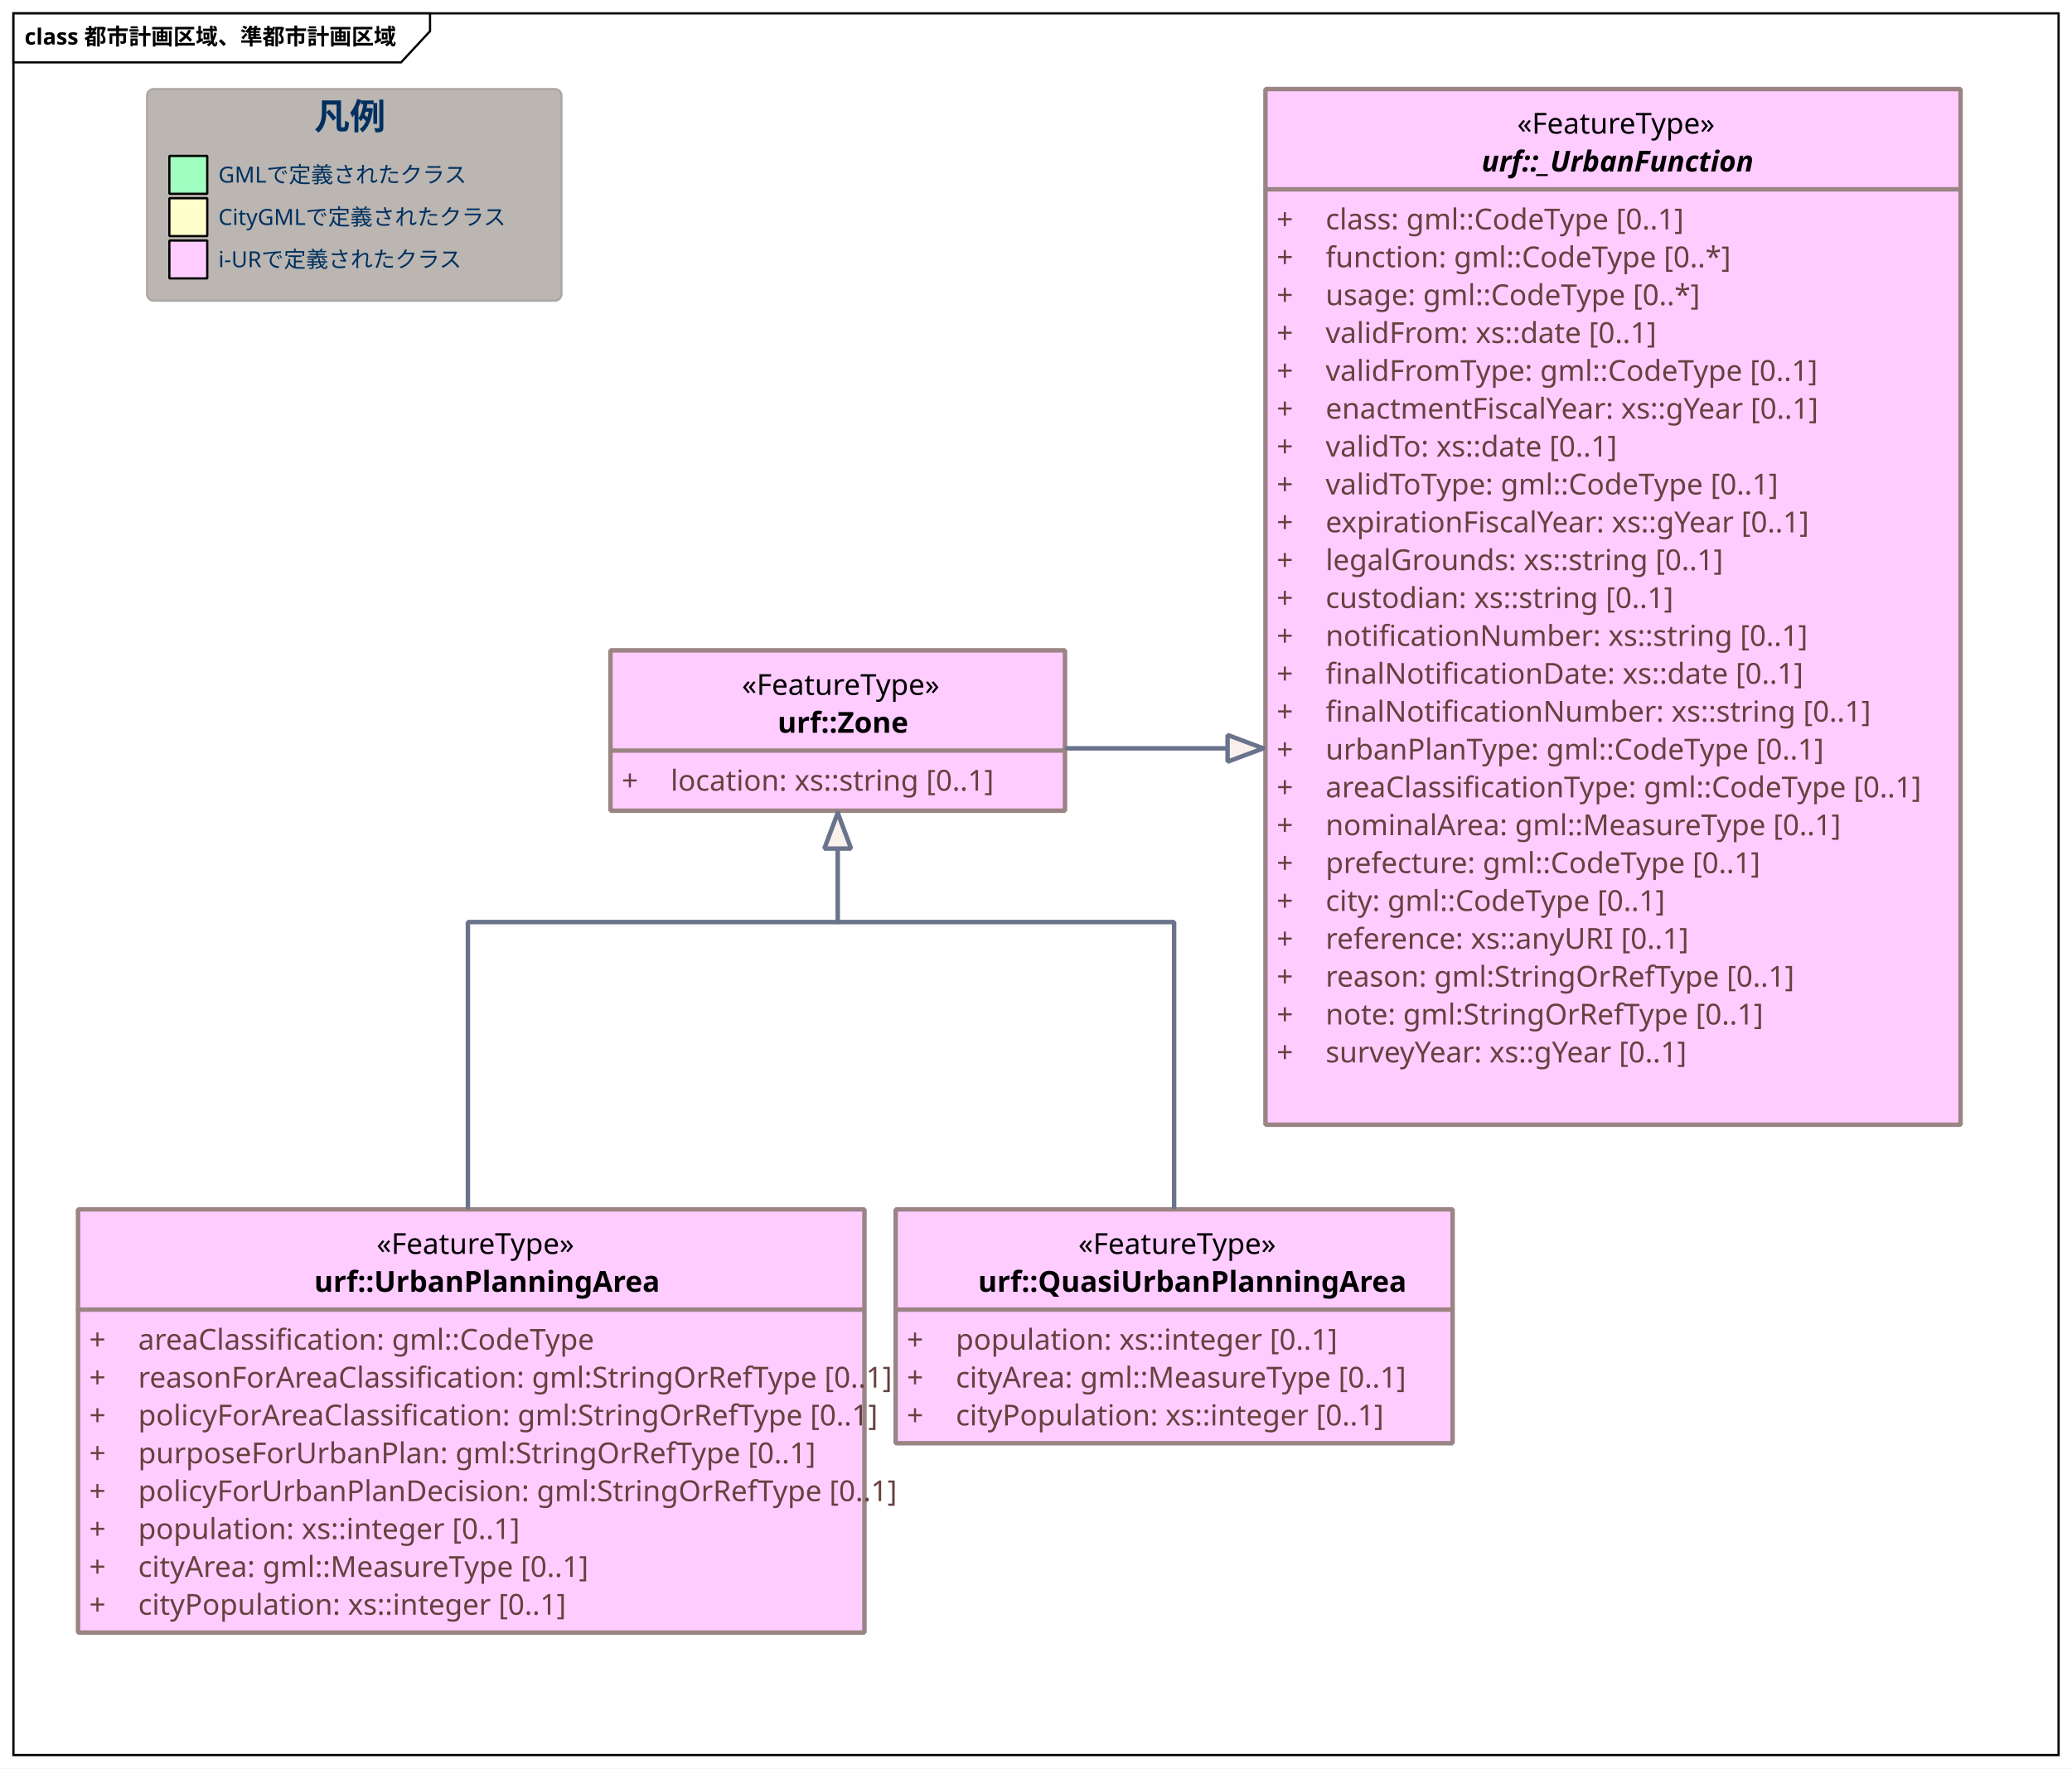
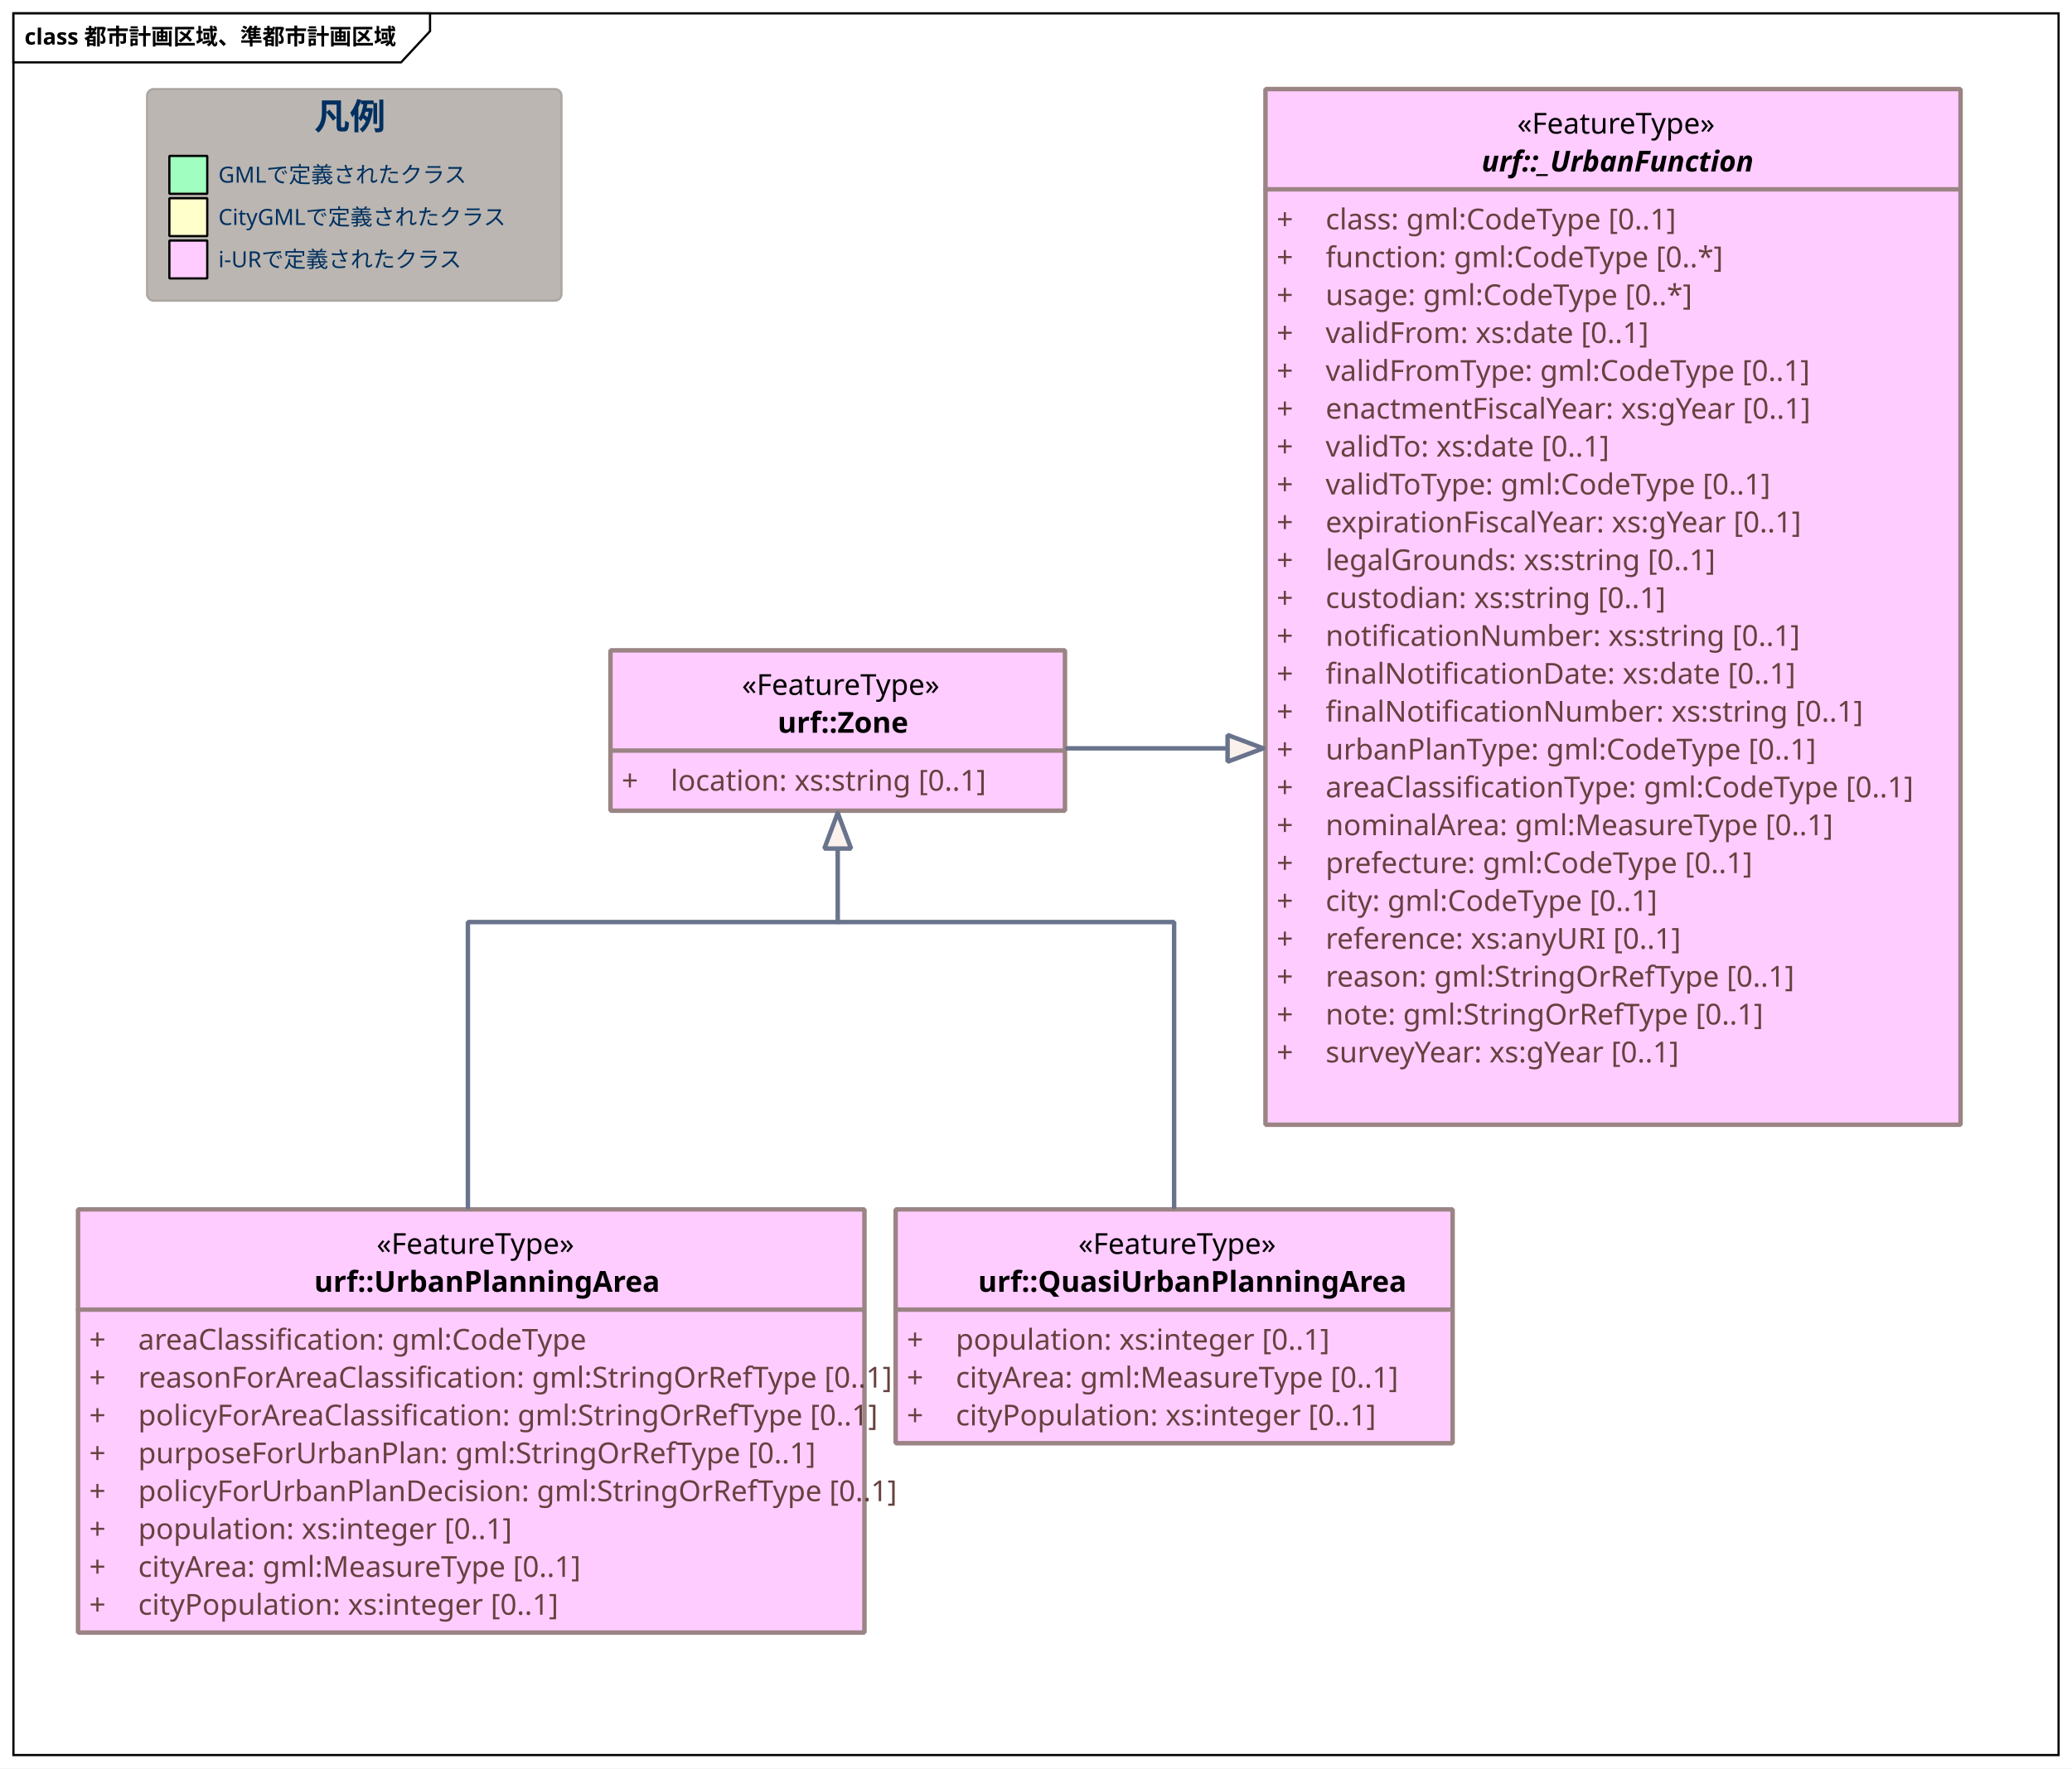
<svg xmlns="http://www.w3.org/2000/svg" width="24.61cm" height="21.01cm" viewBox="0 0 930 794">
  <g style="fill:#FFFFFF;fill-opacity:1.00;">
    <rect x="0" y="0" width="930" height="794" shape-rendering="auto" />
  </g>
  <g style="stroke-width:1;stroke-linecap:square;stroke-linejoin:miter; fill:#000000;fill-opacity:0.00; stroke:#000000; stroke-opacity:1.00">
    <path d="M 6 6 L 6 788 L 924 788 L 924 6 L 6 6" shape-rendering="auto" />
  </g>
  <g style="stroke-width:1;stroke-linecap:square;stroke-linejoin:miter; fill:#FFFFFF;fill-opacity:1.00; stroke:#000000; stroke-opacity:1.00">
    <polygon points="6 28 180 28 193 14 193 6 6 6 6 28" shape-rendering="auto" style="fill-rule:evenodd;" />
  </g>
  <g style="stroke-width:1;stroke-linecap:square;stroke-linejoin:miter; fill:#000000;fill-opacity:1.00; stroke:#000000; stroke-opacity:0.00">
    <text x="11.00" y="20.00" textLength="167" style="font-family:メイリオ; font-weight:700; font-style:normal; font-size:10px; fill:#000000;fill-opacity:1.00; stroke:#000000; stroke-opacity:0.00 stroke-width:0; white-space: pre;" xml:space="preserve" transform="rotate(-0.00 11.00 20.00)">class 都市計画区域、準都市計画区域</text>
  </g>
  <g style="stroke-width:2;stroke-linecap:round;stroke-linejoin:bevel; fill:#FFCCFF;fill-opacity:1.00; stroke:#9A8484; stroke-opacity:1.00">
    <rect x="568" y="40" width="312" height="465" rx="0.00" shape-rendering="auto" />
  </g>
  <g style="stroke-width:1;stroke-linecap:round;stroke-linejoin:bevel; fill:#000000;fill-opacity:1.00; stroke:#000000; stroke-opacity:0.00">
    <text x="681.00" y="60.00" textLength="85" style="font-family:Yu Gothic UI; font-weight:400; font-style:normal; font-size:13px; fill:#000000;fill-opacity:1.00; stroke:#000000; stroke-opacity:0.00 stroke-width:0; white-space: pre;" xml:space="preserve" transform="rotate(-0.00 681.00 60.00)">«FeatureType»</text>
    <text x="665.00" y="77.00" textLength="118" style="font-family:Yu Gothic UI; font-weight:700; font-style:italic; font-size:13px; fill:#000000;fill-opacity:1.00; stroke:#000000; stroke-opacity:0.00 stroke-width:0; white-space: pre;" xml:space="preserve" transform="rotate(-0.00 665.00 77.00)">urf::_UrbanFunction</text>
  </g>
  <g style="stroke-width:2;stroke-linecap:round;stroke-linejoin:bevel; fill:#000000;fill-opacity:0.00; stroke:#9A8484; stroke-opacity:1.00">
    <path d="M 568 85 L 879 85" shape-rendering="auto" />
  </g>
  <g style="stroke-width:1;stroke-linecap:round;stroke-linejoin:bevel; fill:#66413F;fill-opacity:1.00; stroke:#000000; stroke-opacity:0.00">
    <text x="573.00" y="103.00" textLength="13" style="font-family:Yu Gothic UI; font-weight:400; font-style:normal; font-size:13px; fill:#66413F;fill-opacity:1.00; stroke:#000000; stroke-opacity:0.00 stroke-width:0; white-space: pre;" xml:space="preserve" transform="rotate(-0.00 573.00 103.00)">+ </text>
-     <text x="595.00" y="103.00" textLength="154" style="font-family:Yu Gothic UI; font-weight:400; font-style:normal; font-size:13px; fill:#66413F;fill-opacity:1.00; stroke:#000000; stroke-opacity:0.00 stroke-width:0; white-space: pre;" xml:space="preserve" transform="rotate(-0.00 595.00 103.00)">class: gml::CodeType [0..1]</text>
+     <text x="595.00" y="103.00" textLength="151" style="font-family:Yu Gothic UI; font-weight:400; font-style:normal; font-size:13px; fill:#66413F;fill-opacity:1.00; stroke:#000000; stroke-opacity:0.00 stroke-width:0; white-space: pre;" xml:space="preserve" transform="rotate(-0.00 595.00 103.00)">class: gml:CodeType [0..1]</text>
    <text x="573.00" y="120.00" textLength="13" style="font-family:Yu Gothic UI; font-weight:400; font-style:normal; font-size:13px; fill:#66413F;fill-opacity:1.00; stroke:#000000; stroke-opacity:0.00 stroke-width:0; white-space: pre;" xml:space="preserve" transform="rotate(-0.00 573.00 120.00)">+ </text>
-     <text x="595.00" y="120.00" textLength="170" style="font-family:Yu Gothic UI; font-weight:400; font-style:normal; font-size:13px; fill:#66413F;fill-opacity:1.00; stroke:#000000; stroke-opacity:0.00 stroke-width:0; white-space: pre;" xml:space="preserve" transform="rotate(-0.00 595.00 120.00)">function: gml::CodeType [0..*]</text>
+     <text x="595.00" y="120.00" textLength="167" style="font-family:Yu Gothic UI; font-weight:400; font-style:normal; font-size:13px; fill:#66413F;fill-opacity:1.00; stroke:#000000; stroke-opacity:0.00 stroke-width:0; white-space: pre;" xml:space="preserve" transform="rotate(-0.00 595.00 120.00)">function: gml:CodeType [0..*]</text>
    <text x="573.00" y="137.00" textLength="13" style="font-family:Yu Gothic UI; font-weight:400; font-style:normal; font-size:13px; fill:#66413F;fill-opacity:1.00; stroke:#000000; stroke-opacity:0.00 stroke-width:0; white-space: pre;" xml:space="preserve" transform="rotate(-0.00 573.00 137.00)">+ </text>
-     <text x="595.00" y="137.00" textLength="159" style="font-family:Yu Gothic UI; font-weight:400; font-style:normal; font-size:13px; fill:#66413F;fill-opacity:1.00; stroke:#000000; stroke-opacity:0.00 stroke-width:0; white-space: pre;" xml:space="preserve" transform="rotate(-0.00 595.00 137.00)">usage: gml::CodeType [0..*]</text>
+     <text x="595.00" y="137.00" textLength="156" style="font-family:Yu Gothic UI; font-weight:400; font-style:normal; font-size:13px; fill:#66413F;fill-opacity:1.00; stroke:#000000; stroke-opacity:0.00 stroke-width:0; white-space: pre;" xml:space="preserve" transform="rotate(-0.00 595.00 137.00)">usage: gml:CodeType [0..*]</text>
    <text x="573.00" y="154.00" textLength="13" style="font-family:Yu Gothic UI; font-weight:400; font-style:normal; font-size:13px; fill:#66413F;fill-opacity:1.00; stroke:#000000; stroke-opacity:0.00 stroke-width:0; white-space: pre;" xml:space="preserve" transform="rotate(-0.00 573.00 154.00)">+ </text>
-     <text x="595.00" y="154.00" textLength="140" style="font-family:Yu Gothic UI; font-weight:400; font-style:normal; font-size:13px; fill:#66413F;fill-opacity:1.00; stroke:#000000; stroke-opacity:0.00 stroke-width:0; white-space: pre;" xml:space="preserve" transform="rotate(-0.00 595.00 154.00)">validFrom: xs::date [0..1]</text>
+     <text x="595.00" y="154.00" textLength="137" style="font-family:Yu Gothic UI; font-weight:400; font-style:normal; font-size:13px; fill:#66413F;fill-opacity:1.00; stroke:#000000; stroke-opacity:0.00 stroke-width:0; white-space: pre;" xml:space="preserve" transform="rotate(-0.00 595.00 154.00)">validFrom: xs:date [0..1]</text>
    <text x="573.00" y="171.00" textLength="13" style="font-family:Yu Gothic UI; font-weight:400; font-style:normal; font-size:13px; fill:#66413F;fill-opacity:1.00; stroke:#000000; stroke-opacity:0.00 stroke-width:0; white-space: pre;" xml:space="preserve" transform="rotate(-0.00 573.00 171.00)">+ </text>
-     <text x="595.00" y="171.00" textLength="211" style="font-family:Yu Gothic UI; font-weight:400; font-style:normal; font-size:13px; fill:#66413F;fill-opacity:1.00; stroke:#000000; stroke-opacity:0.00 stroke-width:0; white-space: pre;" xml:space="preserve" transform="rotate(-0.00 595.00 171.00)">validFromType: gml::CodeType [0..1]</text>
+     <text x="595.00" y="171.00" textLength="208" style="font-family:Yu Gothic UI; font-weight:400; font-style:normal; font-size:13px; fill:#66413F;fill-opacity:1.00; stroke:#000000; stroke-opacity:0.00 stroke-width:0; white-space: pre;" xml:space="preserve" transform="rotate(-0.00 595.00 171.00)">validFromType: gml:CodeType [0..1]</text>
    <text x="573.00" y="188.00" textLength="13" style="font-family:Yu Gothic UI; font-weight:400; font-style:normal; font-size:13px; fill:#66413F;fill-opacity:1.00; stroke:#000000; stroke-opacity:0.00 stroke-width:0; white-space: pre;" xml:space="preserve" transform="rotate(-0.00 573.00 188.00)">+ </text>
-     <text x="595.00" y="188.00" textLength="208" style="font-family:Yu Gothic UI; font-weight:400; font-style:normal; font-size:13px; fill:#66413F;fill-opacity:1.00; stroke:#000000; stroke-opacity:0.00 stroke-width:0; white-space: pre;" xml:space="preserve" transform="rotate(-0.00 595.00 188.00)">enactmentFiscalYear: xs::gYear [0..1]</text>
+     <text x="595.00" y="188.00" textLength="205" style="font-family:Yu Gothic UI; font-weight:400; font-style:normal; font-size:13px; fill:#66413F;fill-opacity:1.00; stroke:#000000; stroke-opacity:0.00 stroke-width:0; white-space: pre;" xml:space="preserve" transform="rotate(-0.00 595.00 188.00)">enactmentFiscalYear: xs:gYear [0..1]</text>
    <text x="573.00" y="205.00" textLength="13" style="font-family:Yu Gothic UI; font-weight:400; font-style:normal; font-size:13px; fill:#66413F;fill-opacity:1.00; stroke:#000000; stroke-opacity:0.00 stroke-width:0; white-space: pre;" xml:space="preserve" transform="rotate(-0.00 573.00 205.00)">+ </text>
-     <text x="595.00" y="205.00" textLength="125" style="font-family:Yu Gothic UI; font-weight:400; font-style:normal; font-size:13px; fill:#66413F;fill-opacity:1.00; stroke:#000000; stroke-opacity:0.00 stroke-width:0; white-space: pre;" xml:space="preserve" transform="rotate(-0.00 595.00 205.00)">validTo: xs::date [0..1]</text>
+     <text x="595.00" y="205.00" textLength="122" style="font-family:Yu Gothic UI; font-weight:400; font-style:normal; font-size:13px; fill:#66413F;fill-opacity:1.00; stroke:#000000; stroke-opacity:0.00 stroke-width:0; white-space: pre;" xml:space="preserve" transform="rotate(-0.00 595.00 205.00)">validTo: xs:date [0..1]</text>
    <text x="573.00" y="222.00" textLength="13" style="font-family:Yu Gothic UI; font-weight:400; font-style:normal; font-size:13px; fill:#66413F;fill-opacity:1.00; stroke:#000000; stroke-opacity:0.00 stroke-width:0; white-space: pre;" xml:space="preserve" transform="rotate(-0.00 573.00 222.00)">+ </text>
-     <text x="595.00" y="222.00" textLength="196" style="font-family:Yu Gothic UI; font-weight:400; font-style:normal; font-size:13px; fill:#66413F;fill-opacity:1.00; stroke:#000000; stroke-opacity:0.00 stroke-width:0; white-space: pre;" xml:space="preserve" transform="rotate(-0.00 595.00 222.00)">validToType: gml::CodeType [0..1]</text>
+     <text x="595.00" y="222.00" textLength="193" style="font-family:Yu Gothic UI; font-weight:400; font-style:normal; font-size:13px; fill:#66413F;fill-opacity:1.00; stroke:#000000; stroke-opacity:0.00 stroke-width:0; white-space: pre;" xml:space="preserve" transform="rotate(-0.00 595.00 222.00)">validToType: gml:CodeType [0..1]</text>
    <text x="573.00" y="239.00" textLength="13" style="font-family:Yu Gothic UI; font-weight:400; font-style:normal; font-size:13px; fill:#66413F;fill-opacity:1.00; stroke:#000000; stroke-opacity:0.00 stroke-width:0; white-space: pre;" xml:space="preserve" transform="rotate(-0.00 573.00 239.00)">+ </text>
-     <text x="595.00" y="239.00" textLength="206" style="font-family:Yu Gothic UI; font-weight:400; font-style:normal; font-size:13px; fill:#66413F;fill-opacity:1.00; stroke:#000000; stroke-opacity:0.00 stroke-width:0; white-space: pre;" xml:space="preserve" transform="rotate(-0.00 595.00 239.00)">expirationFiscalYear: xs::gYear [0..1]</text>
+     <text x="595.00" y="239.00" textLength="203" style="font-family:Yu Gothic UI; font-weight:400; font-style:normal; font-size:13px; fill:#66413F;fill-opacity:1.00; stroke:#000000; stroke-opacity:0.00 stroke-width:0; white-space: pre;" xml:space="preserve" transform="rotate(-0.00 595.00 239.00)">expirationFiscalYear: xs:gYear [0..1]</text>
    <text x="573.00" y="256.00" textLength="13" style="font-family:Yu Gothic UI; font-weight:400; font-style:normal; font-size:13px; fill:#66413F;fill-opacity:1.00; stroke:#000000; stroke-opacity:0.00 stroke-width:0; white-space: pre;" xml:space="preserve" transform="rotate(-0.00 573.00 256.00)">+ </text>
-     <text x="595.00" y="256.00" textLength="168" style="font-family:Yu Gothic UI; font-weight:400; font-style:normal; font-size:13px; fill:#66413F;fill-opacity:1.00; stroke:#000000; stroke-opacity:0.00 stroke-width:0; white-space: pre;" xml:space="preserve" transform="rotate(-0.00 595.00 256.00)">legalGrounds: xs::string [0..1]</text>
+     <text x="595.00" y="256.00" textLength="165" style="font-family:Yu Gothic UI; font-weight:400; font-style:normal; font-size:13px; fill:#66413F;fill-opacity:1.00; stroke:#000000; stroke-opacity:0.00 stroke-width:0; white-space: pre;" xml:space="preserve" transform="rotate(-0.00 595.00 256.00)">legalGrounds: xs:string [0..1]</text>
    <text x="573.00" y="273.00" textLength="13" style="font-family:Yu Gothic UI; font-weight:400; font-style:normal; font-size:13px; fill:#66413F;fill-opacity:1.00; stroke:#000000; stroke-opacity:0.00 stroke-width:0; white-space: pre;" xml:space="preserve" transform="rotate(-0.00 573.00 273.00)">+ </text>
-     <text x="595.00" y="273.00" textLength="146" style="font-family:Yu Gothic UI; font-weight:400; font-style:normal; font-size:13px; fill:#66413F;fill-opacity:1.00; stroke:#000000; stroke-opacity:0.00 stroke-width:0; white-space: pre;" xml:space="preserve" transform="rotate(-0.00 595.00 273.00)">custodian: xs::string [0..1]</text>
+     <text x="595.00" y="273.00" textLength="143" style="font-family:Yu Gothic UI; font-weight:400; font-style:normal; font-size:13px; fill:#66413F;fill-opacity:1.00; stroke:#000000; stroke-opacity:0.00 stroke-width:0; white-space: pre;" xml:space="preserve" transform="rotate(-0.00 595.00 273.00)">custodian: xs:string [0..1]</text>
    <text x="573.00" y="290.00" textLength="13" style="font-family:Yu Gothic UI; font-weight:400; font-style:normal; font-size:13px; fill:#66413F;fill-opacity:1.00; stroke:#000000; stroke-opacity:0.00 stroke-width:0; white-space: pre;" xml:space="preserve" transform="rotate(-0.00 573.00 290.00)">+ </text>
-     <text x="595.00" y="290.00" textLength="202" style="font-family:Yu Gothic UI; font-weight:400; font-style:normal; font-size:13px; fill:#66413F;fill-opacity:1.00; stroke:#000000; stroke-opacity:0.00 stroke-width:0; white-space: pre;" xml:space="preserve" transform="rotate(-0.00 595.00 290.00)">notificationNumber: xs::string [0..1]</text>
+     <text x="595.00" y="290.00" textLength="199" style="font-family:Yu Gothic UI; font-weight:400; font-style:normal; font-size:13px; fill:#66413F;fill-opacity:1.00; stroke:#000000; stroke-opacity:0.00 stroke-width:0; white-space: pre;" xml:space="preserve" transform="rotate(-0.00 595.00 290.00)">notificationNumber: xs:string [0..1]</text>
    <text x="573.00" y="307.00" textLength="13" style="font-family:Yu Gothic UI; font-weight:400; font-style:normal; font-size:13px; fill:#66413F;fill-opacity:1.00; stroke:#000000; stroke-opacity:0.00 stroke-width:0; white-space: pre;" xml:space="preserve" transform="rotate(-0.00 573.00 307.00)">+ </text>
-     <text x="595.00" y="307.00" textLength="201" style="font-family:Yu Gothic UI; font-weight:400; font-style:normal; font-size:13px; fill:#66413F;fill-opacity:1.00; stroke:#000000; stroke-opacity:0.00 stroke-width:0; white-space: pre;" xml:space="preserve" transform="rotate(-0.00 595.00 307.00)">finalNotificationDate: xs::date [0..1]</text>
+     <text x="595.00" y="307.00" textLength="198" style="font-family:Yu Gothic UI; font-weight:400; font-style:normal; font-size:13px; fill:#66413F;fill-opacity:1.00; stroke:#000000; stroke-opacity:0.00 stroke-width:0; white-space: pre;" xml:space="preserve" transform="rotate(-0.00 595.00 307.00)">finalNotificationDate: xs:date [0..1]</text>
    <text x="573.00" y="324.00" textLength="13" style="font-family:Yu Gothic UI; font-weight:400; font-style:normal; font-size:13px; fill:#66413F;fill-opacity:1.00; stroke:#000000; stroke-opacity:0.00 stroke-width:0; white-space: pre;" xml:space="preserve" transform="rotate(-0.00 573.00 324.00)">+ </text>
-     <text x="595.00" y="324.00" textLength="229" style="font-family:Yu Gothic UI; font-weight:400; font-style:normal; font-size:13px; fill:#66413F;fill-opacity:1.00; stroke:#000000; stroke-opacity:0.00 stroke-width:0; white-space: pre;" xml:space="preserve" transform="rotate(-0.00 595.00 324.00)">finalNotificationNumber: xs::string [0..1]</text>
+     <text x="595.00" y="324.00" textLength="226" style="font-family:Yu Gothic UI; font-weight:400; font-style:normal; font-size:13px; fill:#66413F;fill-opacity:1.00; stroke:#000000; stroke-opacity:0.00 stroke-width:0; white-space: pre;" xml:space="preserve" transform="rotate(-0.00 595.00 324.00)">finalNotificationNumber: xs:string [0..1]</text>
    <text x="573.00" y="341.00" textLength="13" style="font-family:Yu Gothic UI; font-weight:400; font-style:normal; font-size:13px; fill:#66413F;fill-opacity:1.00; stroke:#000000; stroke-opacity:0.00 stroke-width:0; white-space: pre;" xml:space="preserve" transform="rotate(-0.00 573.00 341.00)">+ </text>
-     <text x="595.00" y="341.00" textLength="212" style="font-family:Yu Gothic UI; font-weight:400; font-style:normal; font-size:13px; fill:#66413F;fill-opacity:1.00; stroke:#000000; stroke-opacity:0.00 stroke-width:0; white-space: pre;" xml:space="preserve" transform="rotate(-0.00 595.00 341.00)">urbanPlanType: gml::CodeType [0..1]</text>
+     <text x="595.00" y="341.00" textLength="209" style="font-family:Yu Gothic UI; font-weight:400; font-style:normal; font-size:13px; fill:#66413F;fill-opacity:1.00; stroke:#000000; stroke-opacity:0.00 stroke-width:0; white-space: pre;" xml:space="preserve" transform="rotate(-0.00 595.00 341.00)">urbanPlanType: gml:CodeType [0..1]</text>
    <text x="573.00" y="358.00" textLength="13" style="font-family:Yu Gothic UI; font-weight:400; font-style:normal; font-size:13px; fill:#66413F;fill-opacity:1.00; stroke:#000000; stroke-opacity:0.00 stroke-width:0; white-space: pre;" xml:space="preserve" transform="rotate(-0.00 573.00 358.00)">+ </text>
-     <text x="595.00" y="358.00" textLength="255" style="font-family:Yu Gothic UI; font-weight:400; font-style:normal; font-size:13px; fill:#66413F;fill-opacity:1.00; stroke:#000000; stroke-opacity:0.00 stroke-width:0; white-space: pre;" xml:space="preserve" transform="rotate(-0.00 595.00 358.00)">areaClassificationType: gml::CodeType [0..1]</text>
+     <text x="595.00" y="358.00" textLength="252" style="font-family:Yu Gothic UI; font-weight:400; font-style:normal; font-size:13px; fill:#66413F;fill-opacity:1.00; stroke:#000000; stroke-opacity:0.00 stroke-width:0; white-space: pre;" xml:space="preserve" transform="rotate(-0.00 595.00 358.00)">areaClassificationType: gml:CodeType [0..1]</text>
    <text x="573.00" y="375.00" textLength="13" style="font-family:Yu Gothic UI; font-weight:400; font-style:normal; font-size:13px; fill:#66413F;fill-opacity:1.00; stroke:#000000; stroke-opacity:0.00 stroke-width:0; white-space: pre;" xml:space="preserve" transform="rotate(-0.00 573.00 375.00)">+ </text>
-     <text x="595.00" y="375.00" textLength="219" style="font-family:Yu Gothic UI; font-weight:400; font-style:normal; font-size:13px; fill:#66413F;fill-opacity:1.00; stroke:#000000; stroke-opacity:0.00 stroke-width:0; white-space: pre;" xml:space="preserve" transform="rotate(-0.00 595.00 375.00)">nominalArea: gml::MeasureType [0..1]</text>
+     <text x="595.00" y="375.00" textLength="216" style="font-family:Yu Gothic UI; font-weight:400; font-style:normal; font-size:13px; fill:#66413F;fill-opacity:1.00; stroke:#000000; stroke-opacity:0.00 stroke-width:0; white-space: pre;" xml:space="preserve" transform="rotate(-0.00 595.00 375.00)">nominalArea: gml:MeasureType [0..1]</text>
    <text x="573.00" y="392.00" textLength="13" style="font-family:Yu Gothic UI; font-weight:400; font-style:normal; font-size:13px; fill:#66413F;fill-opacity:1.00; stroke:#000000; stroke-opacity:0.00 stroke-width:0; white-space: pre;" xml:space="preserve" transform="rotate(-0.00 573.00 392.00)">+ </text>
-     <text x="595.00" y="392.00" textLength="186" style="font-family:Yu Gothic UI; font-weight:400; font-style:normal; font-size:13px; fill:#66413F;fill-opacity:1.00; stroke:#000000; stroke-opacity:0.00 stroke-width:0; white-space: pre;" xml:space="preserve" transform="rotate(-0.00 595.00 392.00)">prefecture: gml::CodeType [0..1]</text>
+     <text x="595.00" y="392.00" textLength="183" style="font-family:Yu Gothic UI; font-weight:400; font-style:normal; font-size:13px; fill:#66413F;fill-opacity:1.00; stroke:#000000; stroke-opacity:0.00 stroke-width:0; white-space: pre;" xml:space="preserve" transform="rotate(-0.00 595.00 392.00)">prefecture: gml:CodeType [0..1]</text>
    <text x="573.00" y="409.00" textLength="13" style="font-family:Yu Gothic UI; font-weight:400; font-style:normal; font-size:13px; fill:#66413F;fill-opacity:1.00; stroke:#000000; stroke-opacity:0.00 stroke-width:0; white-space: pre;" xml:space="preserve" transform="rotate(-0.00 573.00 409.00)">+ </text>
-     <text x="595.00" y="409.00" textLength="145" style="font-family:Yu Gothic UI; font-weight:400; font-style:normal; font-size:13px; fill:#66413F;fill-opacity:1.00; stroke:#000000; stroke-opacity:0.00 stroke-width:0; white-space: pre;" xml:space="preserve" transform="rotate(-0.00 595.00 409.00)">city: gml::CodeType [0..1]</text>
+     <text x="595.00" y="409.00" textLength="142" style="font-family:Yu Gothic UI; font-weight:400; font-style:normal; font-size:13px; fill:#66413F;fill-opacity:1.00; stroke:#000000; stroke-opacity:0.00 stroke-width:0; white-space: pre;" xml:space="preserve" transform="rotate(-0.00 595.00 409.00)">city: gml:CodeType [0..1]</text>
    <text x="573.00" y="426.00" textLength="13" style="font-family:Yu Gothic UI; font-weight:400; font-style:normal; font-size:13px; fill:#66413F;fill-opacity:1.00; stroke:#000000; stroke-opacity:0.00 stroke-width:0; white-space: pre;" xml:space="preserve" transform="rotate(-0.00 573.00 426.00)">+ </text>
-     <text x="595.00" y="426.00" textLength="152" style="font-family:Yu Gothic UI; font-weight:400; font-style:normal; font-size:13px; fill:#66413F;fill-opacity:1.00; stroke:#000000; stroke-opacity:0.00 stroke-width:0; white-space: pre;" xml:space="preserve" transform="rotate(-0.00 595.00 426.00)">reference: xs::anyURI [0..1]</text>
+     <text x="595.00" y="426.00" textLength="149" style="font-family:Yu Gothic UI; font-weight:400; font-style:normal; font-size:13px; fill:#66413F;fill-opacity:1.00; stroke:#000000; stroke-opacity:0.00 stroke-width:0; white-space: pre;" xml:space="preserve" transform="rotate(-0.00 595.00 426.00)">reference: xs:anyURI [0..1]</text>
    <text x="573.00" y="443.00" textLength="13" style="font-family:Yu Gothic UI; font-weight:400; font-style:normal; font-size:13px; fill:#66413F;fill-opacity:1.00; stroke:#000000; stroke-opacity:0.00 stroke-width:0; white-space: pre;" xml:space="preserve" transform="rotate(-0.00 573.00 443.00)">+ </text>
    <text x="595.00" y="443.00" textLength="200" style="font-family:Yu Gothic UI; font-weight:400; font-style:normal; font-size:13px; fill:#66413F;fill-opacity:1.00; stroke:#000000; stroke-opacity:0.00 stroke-width:0; white-space: pre;" xml:space="preserve" transform="rotate(-0.00 595.00 443.00)">reason: gml:StringOrRefType [0..1]</text>
    <text x="573.00" y="460.00" textLength="13" style="font-family:Yu Gothic UI; font-weight:400; font-style:normal; font-size:13px; fill:#66413F;fill-opacity:1.00; stroke:#000000; stroke-opacity:0.00 stroke-width:0; white-space: pre;" xml:space="preserve" transform="rotate(-0.00 573.00 460.00)">+ </text>
    <text x="595.00" y="460.00" textLength="186" style="font-family:Yu Gothic UI; font-weight:400; font-style:normal; font-size:13px; fill:#66413F;fill-opacity:1.00; stroke:#000000; stroke-opacity:0.00 stroke-width:0; white-space: pre;" xml:space="preserve" transform="rotate(-0.00 595.00 460.00)">note: gml:StringOrRefType [0..1]</text>
    <text x="573.00" y="477.00" textLength="13" style="font-family:Yu Gothic UI; font-weight:400; font-style:normal; font-size:13px; fill:#66413F;fill-opacity:1.00; stroke:#000000; stroke-opacity:0.00 stroke-width:0; white-space: pre;" xml:space="preserve" transform="rotate(-0.00 573.00 477.00)">+ </text>
-     <text x="595.00" y="477.00" textLength="154" style="font-family:Yu Gothic UI; font-weight:400; font-style:normal; font-size:13px; fill:#66413F;fill-opacity:1.00; stroke:#000000; stroke-opacity:0.00 stroke-width:0; white-space: pre;" xml:space="preserve" transform="rotate(-0.00 595.00 477.00)">surveyYear: xs::gYear [0..1]</text>
+     <text x="595.00" y="477.00" textLength="151" style="font-family:Yu Gothic UI; font-weight:400; font-style:normal; font-size:13px; fill:#66413F;fill-opacity:1.00; stroke:#000000; stroke-opacity:0.00 stroke-width:0; white-space: pre;" xml:space="preserve" transform="rotate(-0.00 595.00 477.00)">surveyYear: xs:gYear [0..1]</text>
  </g>
  <g style="stroke-width:2;stroke-linecap:round;stroke-linejoin:bevel; fill:#FFCCFF;fill-opacity:1.00; stroke:#9A8484; stroke-opacity:1.00">
    <rect x="35" y="543" width="353" height="190" rx="0.00" shape-rendering="auto" />
  </g>
  <g style="stroke-width:1;stroke-linecap:round;stroke-linejoin:bevel; fill:#000000;fill-opacity:1.00; stroke:#000000; stroke-opacity:0.00">
    <text x="169.00" y="563.00" textLength="85" style="font-family:Yu Gothic UI; font-weight:400; font-style:normal; font-size:13px; fill:#000000;fill-opacity:1.00; stroke:#000000; stroke-opacity:0.00 stroke-width:0; white-space: pre;" xml:space="preserve" transform="rotate(-0.00 169.00 563.00)">«FeatureType»</text>
    <text x="141.00" y="580.00" textLength="141" style="font-family:Yu Gothic UI; font-weight:700; font-style:normal; font-size:13px; fill:#000000;fill-opacity:1.00; stroke:#000000; stroke-opacity:0.00 stroke-width:0; white-space: pre;" xml:space="preserve" transform="rotate(-0.00 141.00 580.00)">urf::UrbanPlanningArea</text>
  </g>
  <g style="stroke-width:2;stroke-linecap:round;stroke-linejoin:bevel; fill:#000000;fill-opacity:0.00; stroke:#9A8484; stroke-opacity:1.00">
    <path d="M 35 588 L 387 588" shape-rendering="auto" />
  </g>
  <g style="stroke-width:1;stroke-linecap:round;stroke-linejoin:bevel; fill:#66413F;fill-opacity:1.00; stroke:#000000; stroke-opacity:0.00">
    <text x="40.00" y="606.00" textLength="13" style="font-family:Yu Gothic UI; font-weight:400; font-style:normal; font-size:13px; fill:#66413F;fill-opacity:1.00; stroke:#000000; stroke-opacity:0.00 stroke-width:0; white-space: pre;" xml:space="preserve" transform="rotate(-0.00 40.00 606.00)">+ </text>
-     <text x="62.00" y="606.00" textLength="195" style="font-family:Yu Gothic UI; font-weight:400; font-style:normal; font-size:13px; fill:#66413F;fill-opacity:1.00; stroke:#000000; stroke-opacity:0.00 stroke-width:0; white-space: pre;" xml:space="preserve" transform="rotate(-0.00 62.00 606.00)">areaClassification: gml::CodeType</text>
+     <text x="62.00" y="606.00" textLength="192" style="font-family:Yu Gothic UI; font-weight:400; font-style:normal; font-size:13px; fill:#66413F;fill-opacity:1.00; stroke:#000000; stroke-opacity:0.00 stroke-width:0; white-space: pre;" xml:space="preserve" transform="rotate(-0.00 62.00 606.00)">areaClassification: gml:CodeType</text>
    <text x="40.00" y="623.00" textLength="13" style="font-family:Yu Gothic UI; font-weight:400; font-style:normal; font-size:13px; fill:#66413F;fill-opacity:1.00; stroke:#000000; stroke-opacity:0.00 stroke-width:0; white-space: pre;" xml:space="preserve" transform="rotate(-0.00 40.00 623.00)">+ </text>
    <text x="62.00" y="623.00" textLength="321" style="font-family:Yu Gothic UI; font-weight:400; font-style:normal; font-size:13px; fill:#66413F;fill-opacity:1.00; stroke:#000000; stroke-opacity:0.00 stroke-width:0; white-space: pre;" xml:space="preserve" transform="rotate(-0.00 62.00 623.00)">reasonForAreaClassification: gml:StringOrRefType [0..1]</text>
    <text x="40.00" y="640.00" textLength="13" style="font-family:Yu Gothic UI; font-weight:400; font-style:normal; font-size:13px; fill:#66413F;fill-opacity:1.00; stroke:#000000; stroke-opacity:0.00 stroke-width:0; white-space: pre;" xml:space="preserve" transform="rotate(-0.00 40.00 640.00)">+ </text>
    <text x="62.00" y="640.00" textLength="315" style="font-family:Yu Gothic UI; font-weight:400; font-style:normal; font-size:13px; fill:#66413F;fill-opacity:1.00; stroke:#000000; stroke-opacity:0.00 stroke-width:0; white-space: pre;" xml:space="preserve" transform="rotate(-0.00 62.00 640.00)">policyForAreaClassification: gml:StringOrRefType [0..1]</text>
    <text x="40.00" y="657.00" textLength="13" style="font-family:Yu Gothic UI; font-weight:400; font-style:normal; font-size:13px; fill:#66413F;fill-opacity:1.00; stroke:#000000; stroke-opacity:0.00 stroke-width:0; white-space: pre;" xml:space="preserve" transform="rotate(-0.00 40.00 657.00)">+ </text>
    <text x="62.00" y="657.00" textLength="288" style="font-family:Yu Gothic UI; font-weight:400; font-style:normal; font-size:13px; fill:#66413F;fill-opacity:1.00; stroke:#000000; stroke-opacity:0.00 stroke-width:0; white-space: pre;" xml:space="preserve" transform="rotate(-0.00 62.00 657.00)">purposeForUrbanPlan: gml:StringOrRefType [0..1]</text>
    <text x="40.00" y="674.00" textLength="13" style="font-family:Yu Gothic UI; font-weight:400; font-style:normal; font-size:13px; fill:#66413F;fill-opacity:1.00; stroke:#000000; stroke-opacity:0.00 stroke-width:0; white-space: pre;" xml:space="preserve" transform="rotate(-0.00 40.00 674.00)">+ </text>
    <text x="62.00" y="674.00" textLength="322" style="font-family:Yu Gothic UI; font-weight:400; font-style:normal; font-size:13px; fill:#66413F;fill-opacity:1.00; stroke:#000000; stroke-opacity:0.00 stroke-width:0; white-space: pre;" xml:space="preserve" transform="rotate(-0.00 62.00 674.00)">policyForUrbanPlanDecision: gml:StringOrRefType [0..1]</text>
    <text x="40.00" y="691.00" textLength="13" style="font-family:Yu Gothic UI; font-weight:400; font-style:normal; font-size:13px; fill:#66413F;fill-opacity:1.00; stroke:#000000; stroke-opacity:0.00 stroke-width:0; white-space: pre;" xml:space="preserve" transform="rotate(-0.00 40.00 691.00)">+ </text>
-     <text x="62.00" y="691.00" textLength="161" style="font-family:Yu Gothic UI; font-weight:400; font-style:normal; font-size:13px; fill:#66413F;fill-opacity:1.00; stroke:#000000; stroke-opacity:0.00 stroke-width:0; white-space: pre;" xml:space="preserve" transform="rotate(-0.00 62.00 691.00)">population: xs::integer [0..1]</text>
+     <text x="62.00" y="691.00" textLength="158" style="font-family:Yu Gothic UI; font-weight:400; font-style:normal; font-size:13px; fill:#66413F;fill-opacity:1.00; stroke:#000000; stroke-opacity:0.00 stroke-width:0; white-space: pre;" xml:space="preserve" transform="rotate(-0.00 62.00 691.00)">population: xs:integer [0..1]</text>
    <text x="40.00" y="708.00" textLength="13" style="font-family:Yu Gothic UI; font-weight:400; font-style:normal; font-size:13px; fill:#66413F;fill-opacity:1.00; stroke:#000000; stroke-opacity:0.00 stroke-width:0; white-space: pre;" xml:space="preserve" transform="rotate(-0.00 40.00 708.00)">+ </text>
-     <text x="62.00" y="708.00" textLength="192" style="font-family:Yu Gothic UI; font-weight:400; font-style:normal; font-size:13px; fill:#66413F;fill-opacity:1.00; stroke:#000000; stroke-opacity:0.00 stroke-width:0; white-space: pre;" xml:space="preserve" transform="rotate(-0.00 62.00 708.00)">cityArea: gml::MeasureType [0..1]</text>
+     <text x="62.00" y="708.00" textLength="189" style="font-family:Yu Gothic UI; font-weight:400; font-style:normal; font-size:13px; fill:#66413F;fill-opacity:1.00; stroke:#000000; stroke-opacity:0.00 stroke-width:0; white-space: pre;" xml:space="preserve" transform="rotate(-0.00 62.00 708.00)">cityArea: gml:MeasureType [0..1]</text>
    <text x="40.00" y="725.00" textLength="13" style="font-family:Yu Gothic UI; font-weight:400; font-style:normal; font-size:13px; fill:#66413F;fill-opacity:1.00; stroke:#000000; stroke-opacity:0.00 stroke-width:0; white-space: pre;" xml:space="preserve" transform="rotate(-0.00 40.00 725.00)">+ </text>
-     <text x="62.00" y="725.00" textLength="179" style="font-family:Yu Gothic UI; font-weight:400; font-style:normal; font-size:13px; fill:#66413F;fill-opacity:1.00; stroke:#000000; stroke-opacity:0.00 stroke-width:0; white-space: pre;" xml:space="preserve" transform="rotate(-0.00 62.00 725.00)">cityPopulation: xs::integer [0..1]</text>
+     <text x="62.00" y="725.00" textLength="176" style="font-family:Yu Gothic UI; font-weight:400; font-style:normal; font-size:13px; fill:#66413F;fill-opacity:1.00; stroke:#000000; stroke-opacity:0.00 stroke-width:0; white-space: pre;" xml:space="preserve" transform="rotate(-0.00 62.00 725.00)">cityPopulation: xs:integer [0..1]</text>
  </g>
  <g style="stroke-width:2;stroke-linecap:round;stroke-linejoin:bevel; fill:#FFCCFF;fill-opacity:1.00; stroke:#9A8484; stroke-opacity:1.00">
    <rect x="274" y="292" width="204" height="72" rx="0.00" shape-rendering="auto" />
  </g>
  <g style="stroke-width:1;stroke-linecap:round;stroke-linejoin:bevel; fill:#000000;fill-opacity:1.00; stroke:#000000; stroke-opacity:0.00">
    <text x="333.00" y="312.00" textLength="85" style="font-family:Yu Gothic UI; font-weight:400; font-style:normal; font-size:13px; fill:#000000;fill-opacity:1.00; stroke:#000000; stroke-opacity:0.00 stroke-width:0; white-space: pre;" xml:space="preserve" transform="rotate(-0.00 333.00 312.00)">«FeatureType»</text>
    <text x="349.00" y="329.00" textLength="54" style="font-family:Yu Gothic UI; font-weight:700; font-style:normal; font-size:13px; fill:#000000;fill-opacity:1.00; stroke:#000000; stroke-opacity:0.00 stroke-width:0; white-space: pre;" xml:space="preserve" transform="rotate(-0.00 349.00 329.00)">urf::Zone</text>
  </g>
  <g style="stroke-width:2;stroke-linecap:round;stroke-linejoin:bevel; fill:#000000;fill-opacity:0.00; stroke:#9A8484; stroke-opacity:1.00">
    <path d="M 274 337 L 477 337" shape-rendering="auto" />
  </g>
  <g style="stroke-width:1;stroke-linecap:round;stroke-linejoin:bevel; fill:#66413F;fill-opacity:1.00; stroke:#000000; stroke-opacity:0.00">
    <text x="279.00" y="355.00" textLength="13" style="font-family:Yu Gothic UI; font-weight:400; font-style:normal; font-size:13px; fill:#66413F;fill-opacity:1.00; stroke:#000000; stroke-opacity:0.00 stroke-width:0; white-space: pre;" xml:space="preserve" transform="rotate(-0.00 279.00 355.00)">+ </text>
-     <text x="301.00" y="355.00" textLength="136" style="font-family:Yu Gothic UI; font-weight:400; font-style:normal; font-size:13px; fill:#66413F;fill-opacity:1.00; stroke:#000000; stroke-opacity:0.00 stroke-width:0; white-space: pre;" xml:space="preserve" transform="rotate(-0.00 301.00 355.00)">location: xs::string [0..1]</text>
+     <text x="301.00" y="355.00" textLength="133" style="font-family:Yu Gothic UI; font-weight:400; font-style:normal; font-size:13px; fill:#66413F;fill-opacity:1.00; stroke:#000000; stroke-opacity:0.00 stroke-width:0; white-space: pre;" xml:space="preserve" transform="rotate(-0.00 301.00 355.00)">location: xs:string [0..1]</text>
  </g>
  <g style="stroke-width:2;stroke-linecap:round;stroke-linejoin:bevel; fill:#FFCCFF;fill-opacity:1.00; stroke:#9A8484; stroke-opacity:1.00">
    <rect x="402" y="543" width="250" height="105" rx="0.00" shape-rendering="auto" />
  </g>
  <g style="stroke-width:1;stroke-linecap:round;stroke-linejoin:bevel; fill:#000000;fill-opacity:1.00; stroke:#000000; stroke-opacity:0.00">
    <text x="484.00" y="563.00" textLength="85" style="font-family:Yu Gothic UI; font-weight:400; font-style:normal; font-size:13px; fill:#000000;fill-opacity:1.00; stroke:#000000; stroke-opacity:0.00 stroke-width:0; white-space: pre;" xml:space="preserve" transform="rotate(-0.00 484.00 563.00)">«FeatureType»</text>
    <text x="439.00" y="580.00" textLength="175" style="font-family:Yu Gothic UI; font-weight:700; font-style:normal; font-size:13px; fill:#000000;fill-opacity:1.00; stroke:#000000; stroke-opacity:0.00 stroke-width:0; white-space: pre;" xml:space="preserve" transform="rotate(-0.00 439.00 580.00)">urf::QuasiUrbanPlanningArea</text>
  </g>
  <g style="stroke-width:2;stroke-linecap:round;stroke-linejoin:bevel; fill:#000000;fill-opacity:0.00; stroke:#9A8484; stroke-opacity:1.00">
    <path d="M 402 588 L 651 588" shape-rendering="auto" />
  </g>
  <g style="stroke-width:1;stroke-linecap:round;stroke-linejoin:bevel; fill:#66413F;fill-opacity:1.00; stroke:#000000; stroke-opacity:0.00">
    <text x="407.00" y="606.00" textLength="13" style="font-family:Yu Gothic UI; font-weight:400; font-style:normal; font-size:13px; fill:#66413F;fill-opacity:1.00; stroke:#000000; stroke-opacity:0.00 stroke-width:0; white-space: pre;" xml:space="preserve" transform="rotate(-0.00 407.00 606.00)">+ </text>
-     <text x="429.00" y="606.00" textLength="161" style="font-family:Yu Gothic UI; font-weight:400; font-style:normal; font-size:13px; fill:#66413F;fill-opacity:1.00; stroke:#000000; stroke-opacity:0.00 stroke-width:0; white-space: pre;" xml:space="preserve" transform="rotate(-0.00 429.00 606.00)">population: xs::integer [0..1]</text>
+     <text x="429.00" y="606.00" textLength="158" style="font-family:Yu Gothic UI; font-weight:400; font-style:normal; font-size:13px; fill:#66413F;fill-opacity:1.00; stroke:#000000; stroke-opacity:0.00 stroke-width:0; white-space: pre;" xml:space="preserve" transform="rotate(-0.00 429.00 606.00)">population: xs:integer [0..1]</text>
    <text x="407.00" y="623.00" textLength="13" style="font-family:Yu Gothic UI; font-weight:400; font-style:normal; font-size:13px; fill:#66413F;fill-opacity:1.00; stroke:#000000; stroke-opacity:0.00 stroke-width:0; white-space: pre;" xml:space="preserve" transform="rotate(-0.00 407.00 623.00)">+ </text>
-     <text x="429.00" y="623.00" textLength="192" style="font-family:Yu Gothic UI; font-weight:400; font-style:normal; font-size:13px; fill:#66413F;fill-opacity:1.00; stroke:#000000; stroke-opacity:0.00 stroke-width:0; white-space: pre;" xml:space="preserve" transform="rotate(-0.00 429.00 623.00)">cityArea: gml::MeasureType [0..1]</text>
+     <text x="429.00" y="623.00" textLength="189" style="font-family:Yu Gothic UI; font-weight:400; font-style:normal; font-size:13px; fill:#66413F;fill-opacity:1.00; stroke:#000000; stroke-opacity:0.00 stroke-width:0; white-space: pre;" xml:space="preserve" transform="rotate(-0.00 429.00 623.00)">cityArea: gml:MeasureType [0..1]</text>
    <text x="407.00" y="640.00" textLength="13" style="font-family:Yu Gothic UI; font-weight:400; font-style:normal; font-size:13px; fill:#66413F;fill-opacity:1.00; stroke:#000000; stroke-opacity:0.00 stroke-width:0; white-space: pre;" xml:space="preserve" transform="rotate(-0.00 407.00 640.00)">+ </text>
-     <text x="429.00" y="640.00" textLength="179" style="font-family:Yu Gothic UI; font-weight:400; font-style:normal; font-size:13px; fill:#66413F;fill-opacity:1.00; stroke:#000000; stroke-opacity:0.00 stroke-width:0; white-space: pre;" xml:space="preserve" transform="rotate(-0.00 429.00 640.00)">cityPopulation: xs::integer [0..1]</text>
+     <text x="429.00" y="640.00" textLength="176" style="font-family:Yu Gothic UI; font-weight:400; font-style:normal; font-size:13px; fill:#66413F;fill-opacity:1.00; stroke:#000000; stroke-opacity:0.00 stroke-width:0; white-space: pre;" xml:space="preserve" transform="rotate(-0.00 429.00 640.00)">cityPopulation: xs:integer [0..1]</text>
  </g>
  <g style="stroke-width:1;stroke-linecap:round;stroke-linejoin:bevel; fill:#BBB6B1;fill-opacity:1.00; stroke:#ACA7A2; stroke-opacity:1.00">
    <rect x="66" y="40" width="186" height="95" rx="3.00" shape-rendering="auto" />
  </g>
  <g style="stroke-width:1;stroke-linecap:round;stroke-linejoin:bevel; fill:#A0FFC0;fill-opacity:1.00; stroke:#000000; stroke-opacity:1.00">
    <rect x="76" y="70" width="17" height="17" rx="0.00" shape-rendering="auto" />
  </g>
  <g style="stroke-width:1;stroke-linecap:round;stroke-linejoin:bevel; fill:#003060;fill-opacity:1.00; stroke:#000000; stroke-opacity:0.00">
    <text x="98.00" y="82.00" textLength="111" style="font-family:メイリオ; font-weight:0; font-style:normal; font-size:10px; fill:#003060;fill-opacity:1.00; stroke:#000000; stroke-opacity:0.00 stroke-width:0; white-space: pre;" xml:space="preserve" transform="rotate(-0.00 98.00 82.00)">GMLで定義されたクラス</text>
  </g>
  <g style="stroke-width:1;stroke-linecap:round;stroke-linejoin:bevel; fill:#FFFFCC;fill-opacity:1.00; stroke:#000000; stroke-opacity:1.00">
    <rect x="76" y="89" width="17" height="17" rx="0.00" shape-rendering="auto" />
  </g>
  <g style="stroke-width:1;stroke-linecap:round;stroke-linejoin:bevel; fill:#003060;fill-opacity:1.00; stroke:#000000; stroke-opacity:0.00">
    <text x="98.00" y="101.00" textLength="131" style="font-family:メイリオ; font-weight:0; font-style:normal; font-size:10px; fill:#003060;fill-opacity:1.00; stroke:#000000; stroke-opacity:0.00 stroke-width:0; white-space: pre;" xml:space="preserve" transform="rotate(-0.00 98.00 101.00)">CityGMLで定義されたクラス</text>
  </g>
  <g style="stroke-width:1;stroke-linecap:round;stroke-linejoin:bevel; fill:#FFCCFF;fill-opacity:1.00; stroke:#000000; stroke-opacity:1.00">
    <rect x="76" y="108" width="17" height="17" rx="0.00" shape-rendering="auto" />
  </g>
  <g style="stroke-width:1;stroke-linecap:round;stroke-linejoin:bevel; fill:#003060;fill-opacity:1.00; stroke:#000000; stroke-opacity:0.00">
    <text x="98.00" y="120.00" textLength="111" style="font-family:メイリオ; font-weight:0; font-style:normal; font-size:10px; fill:#003060;fill-opacity:1.00; stroke:#000000; stroke-opacity:0.00 stroke-width:0; white-space: pre;" xml:space="preserve" transform="rotate(-0.00 98.00 120.00)">i-URで定義されたクラス</text>
    <text x="141.00" y="58.00" textLength="22" style="font-family:メイリオ; font-weight:700; font-style:normal; font-size:16px; fill:#003060;fill-opacity:1.00; stroke:#000000; stroke-opacity:0.00 stroke-width:0; white-space: pre;" xml:space="preserve" transform="rotate(-0.00 141.00 58.00)">凡例</text>
  </g>
  <g style="stroke-width:2;stroke-linecap:round;stroke-linejoin:bevel; fill:#000000;fill-opacity:0.00; stroke:#69738C; stroke-opacity:1.00">
    <path d="M 527 542 L 527 414 L 376 414 L 376 365" shape-rendering="auto" />
  </g>
  <g style="stroke-width:2;stroke-linecap:round;stroke-linejoin:bevel; fill:#FAF1EC;fill-opacity:1.00; stroke:#69738C; stroke-opacity:1.00">
    <polygon points="382 381 370 381 376 365" shape-rendering="auto" style="fill-rule:evenodd;" />
  </g>
  <g style="stroke-width:2;stroke-linecap:round;stroke-linejoin:bevel; fill:#000000;fill-opacity:0.00; stroke:#69738C; stroke-opacity:1.00">
    <path d="M 479 336 L 567 336" shape-rendering="auto" />
  </g>
  <g style="stroke-width:2;stroke-linecap:round;stroke-linejoin:bevel; fill:#FAF1EC;fill-opacity:1.00; stroke:#69738C; stroke-opacity:1.00">
    <polygon points="551 342 551 330 567 336" shape-rendering="auto" style="fill-rule:evenodd;" />
  </g>
  <g style="stroke-width:2;stroke-linecap:round;stroke-linejoin:bevel; fill:#000000;fill-opacity:0.00; stroke:#69738C; stroke-opacity:1.00">
    <path d="M 210 542 L 210 414 L 376 414 M 376 365" shape-rendering="auto" />
  </g>
</svg>
